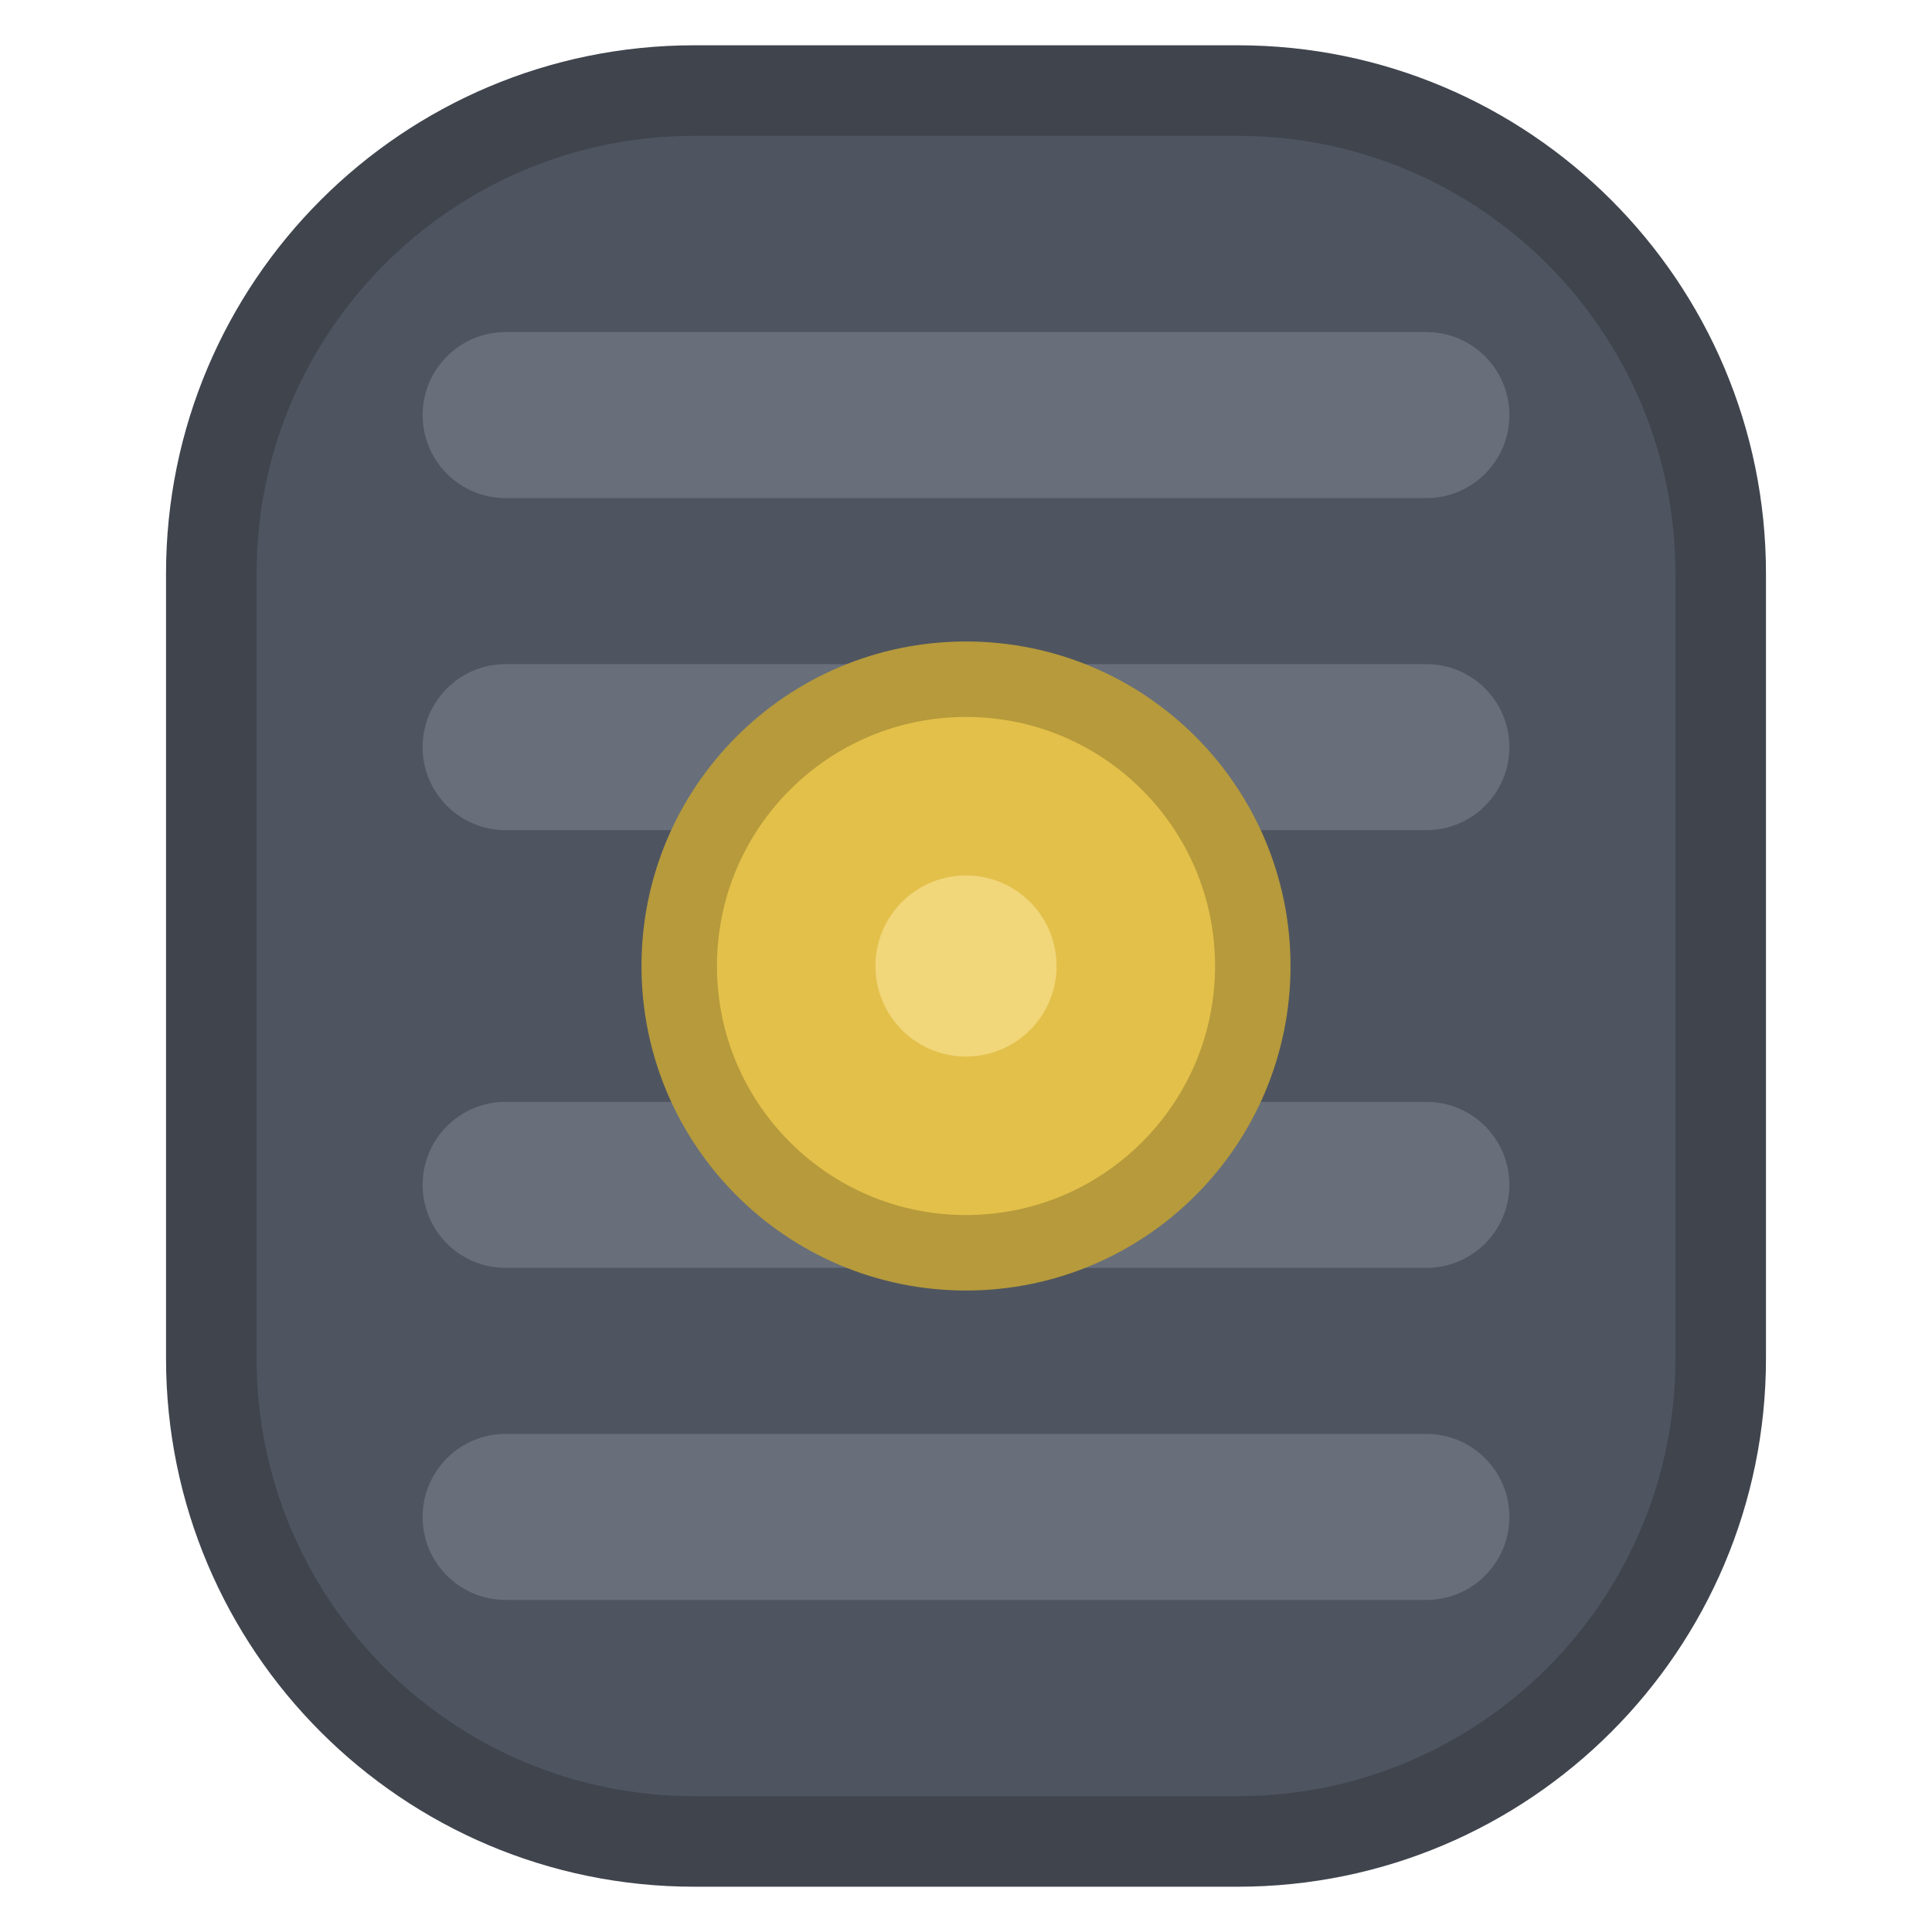
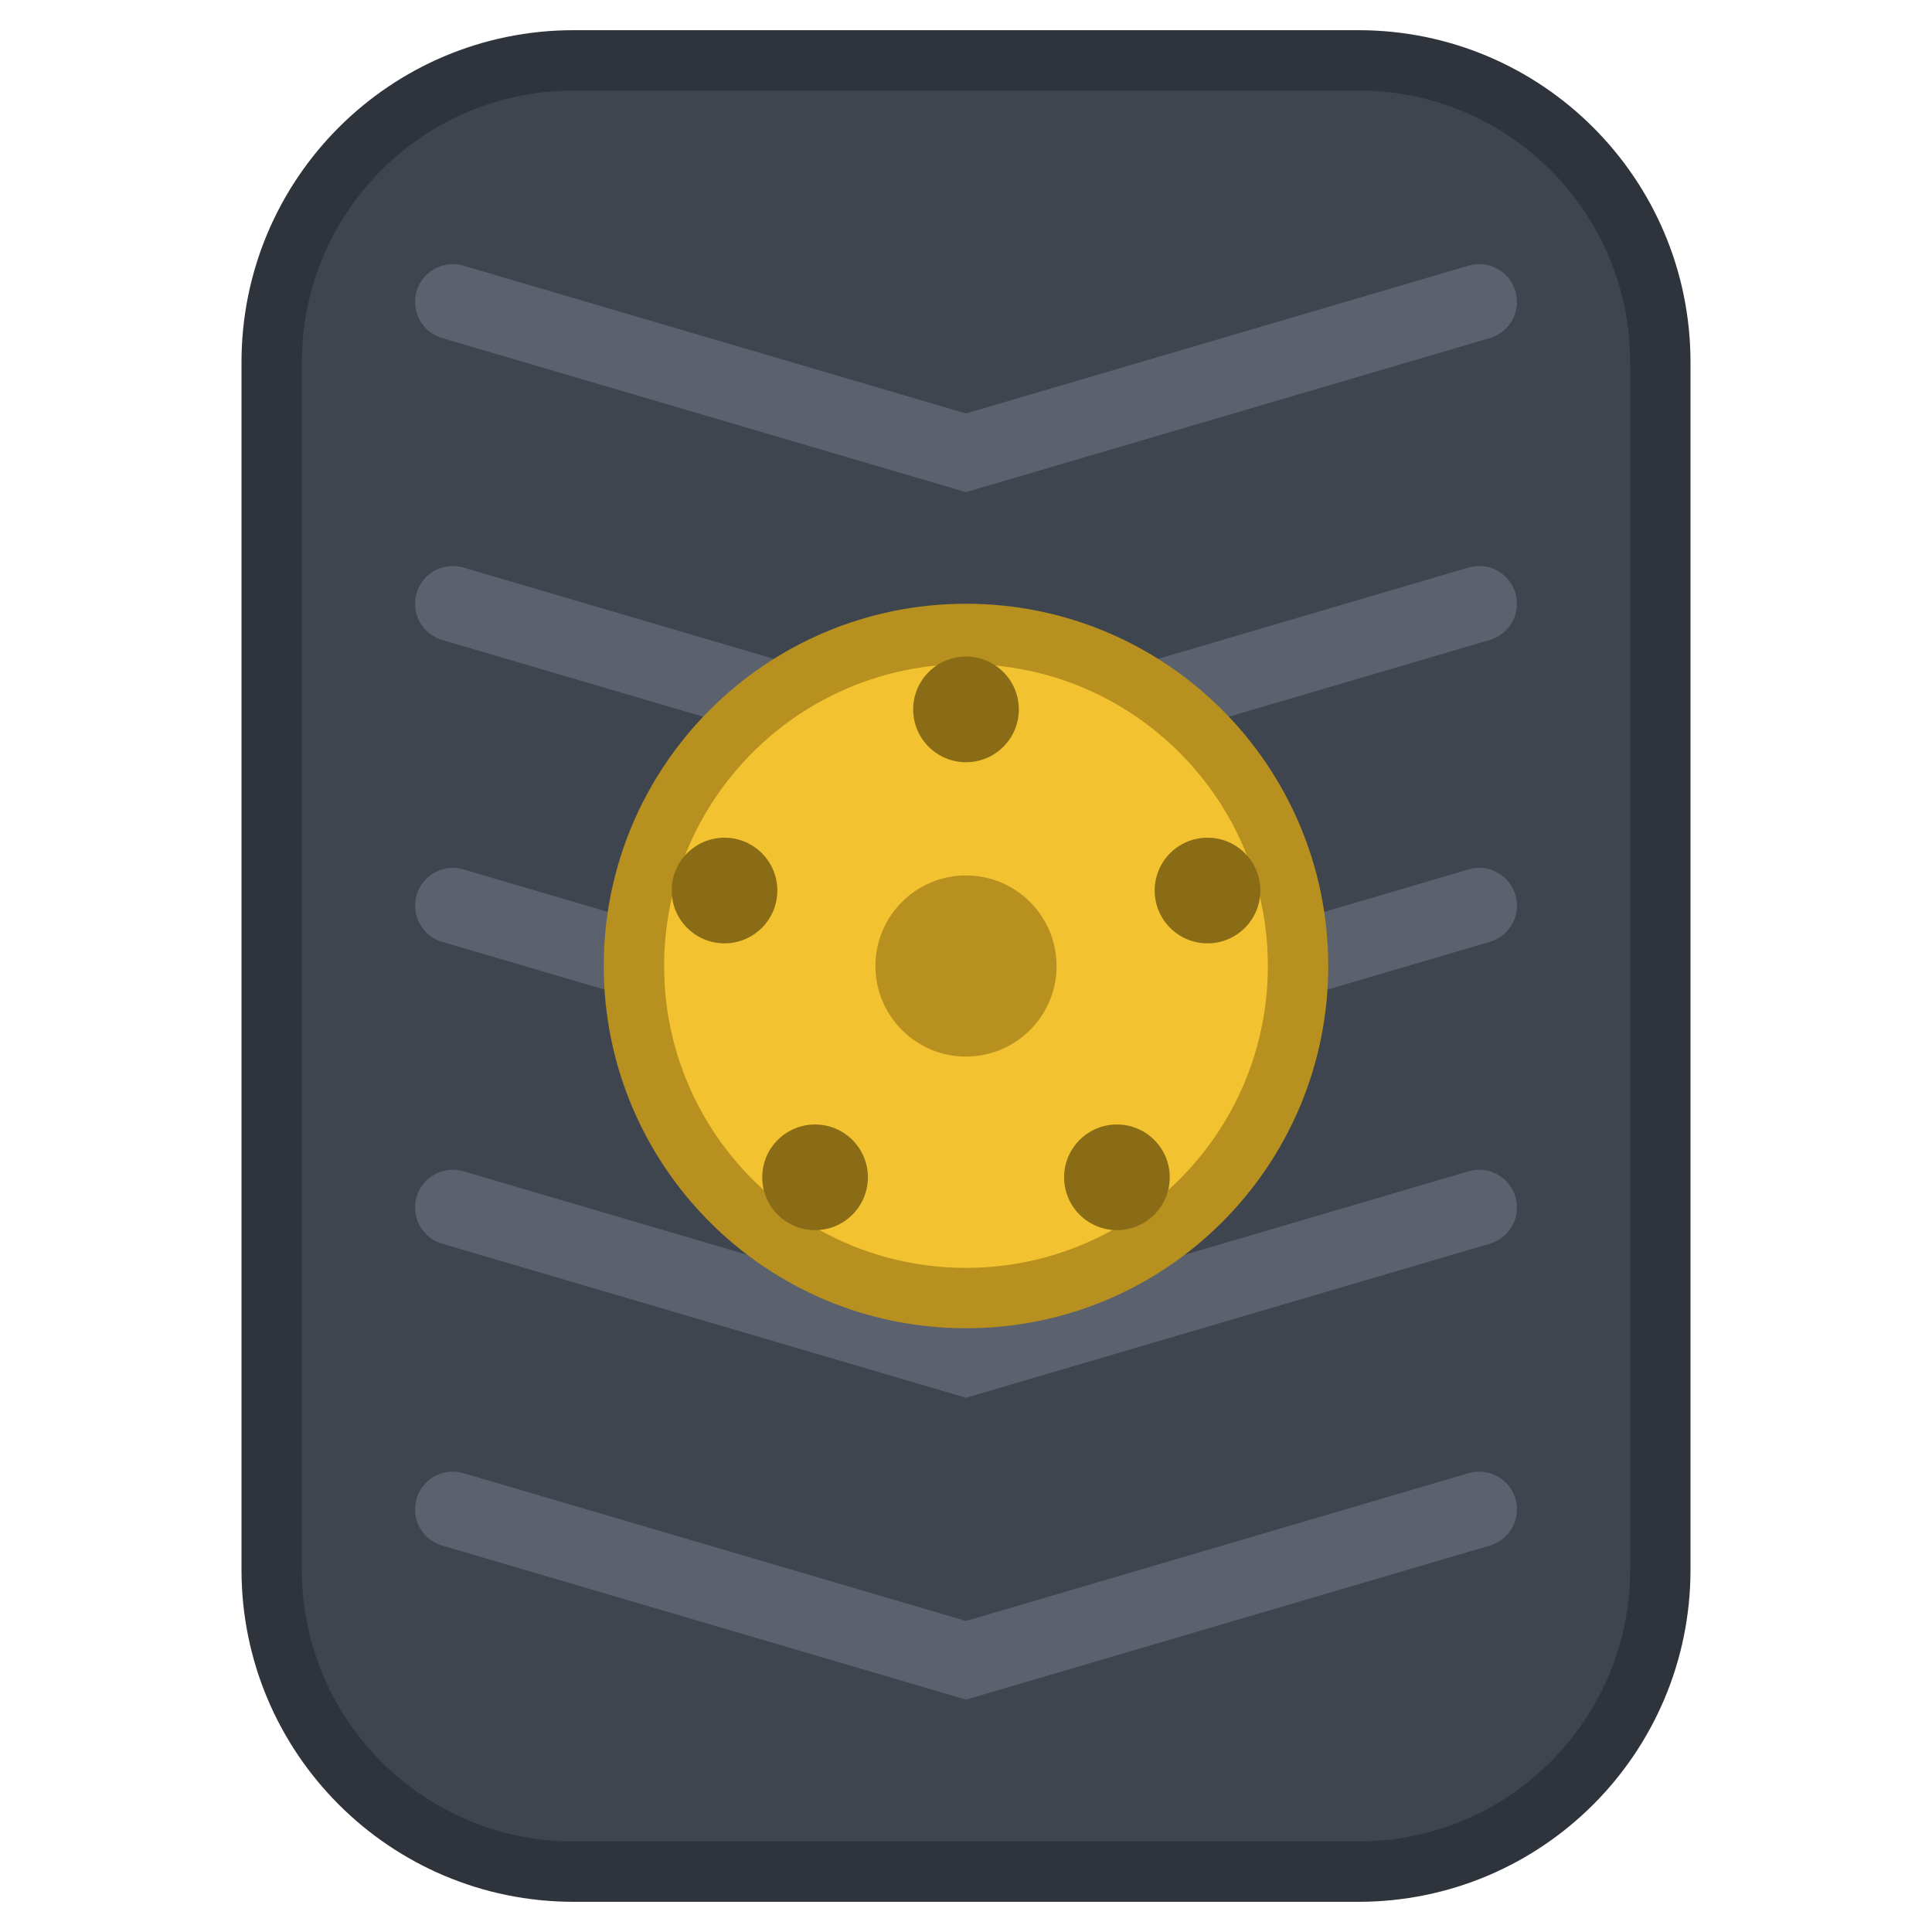
<svg xmlns="http://www.w3.org/2000/svg" width="128" height="128" viewBox="0 0 128 128">
-   <rect x="14" y="6" width="100" height="116" rx="32" fill="#4f5560" stroke="#3f444d" stroke-width="6" />
-   <rect x="28" y="22" width="72" height="11" rx="5.5" fill="#686f7a" />
-   <rect x="28" y="44" width="72" height="11" rx="5.5" fill="#686f7a" />
-   <rect x="28" y="73" width="72" height="11" rx="5.5" fill="#686f7a" />
-   <rect x="28" y="95" width="72" height="11" rx="5.5" fill="#686f7a" />
-   <circle cx="64" cy="64" r="19" fill="#e3c04a" stroke="#b69a3b" stroke-width="5" />
-   <circle cx="64" cy="64" r="6" fill="#f1d67a" />
+   <rect x="18" y="4" width="92" height="120" rx="20" fill="#3f454f" stroke="#2f343c" stroke-width="4" />
+   <g stroke="#5b626d" stroke-width="5" stroke-linecap="round" fill="none">
+     <path d="M30 20 L64 30 L98 20" />
+     <path d="M30 40 L64 50 L98 40" />
+     <path d="M30 60 L64 70 L98 60" />
+     <path d="M30 80 L64 90 L98 80" />
+     <path d="M30 100 L64 110 L98 100" />
+   </g>
+   <circle cx="64" cy="64" r="22" fill="#f2c230" stroke="#b8901f" stroke-width="4" />
+   <circle cx="64" cy="64" r="6" fill="#b8901f" />
+   <circle cx="64" cy="47" r="3.5" fill="#8a6c17" />
+   <circle cx="80" cy="59" r="3.5" fill="#8a6c17" />
+   <circle cx="74" cy="78" r="3.5" fill="#8a6c17" />
+   <circle cx="54" cy="78" r="3.5" fill="#8a6c17" />
+   <circle cx="48" cy="59" r="3.5" fill="#8a6c17" />
</svg>
